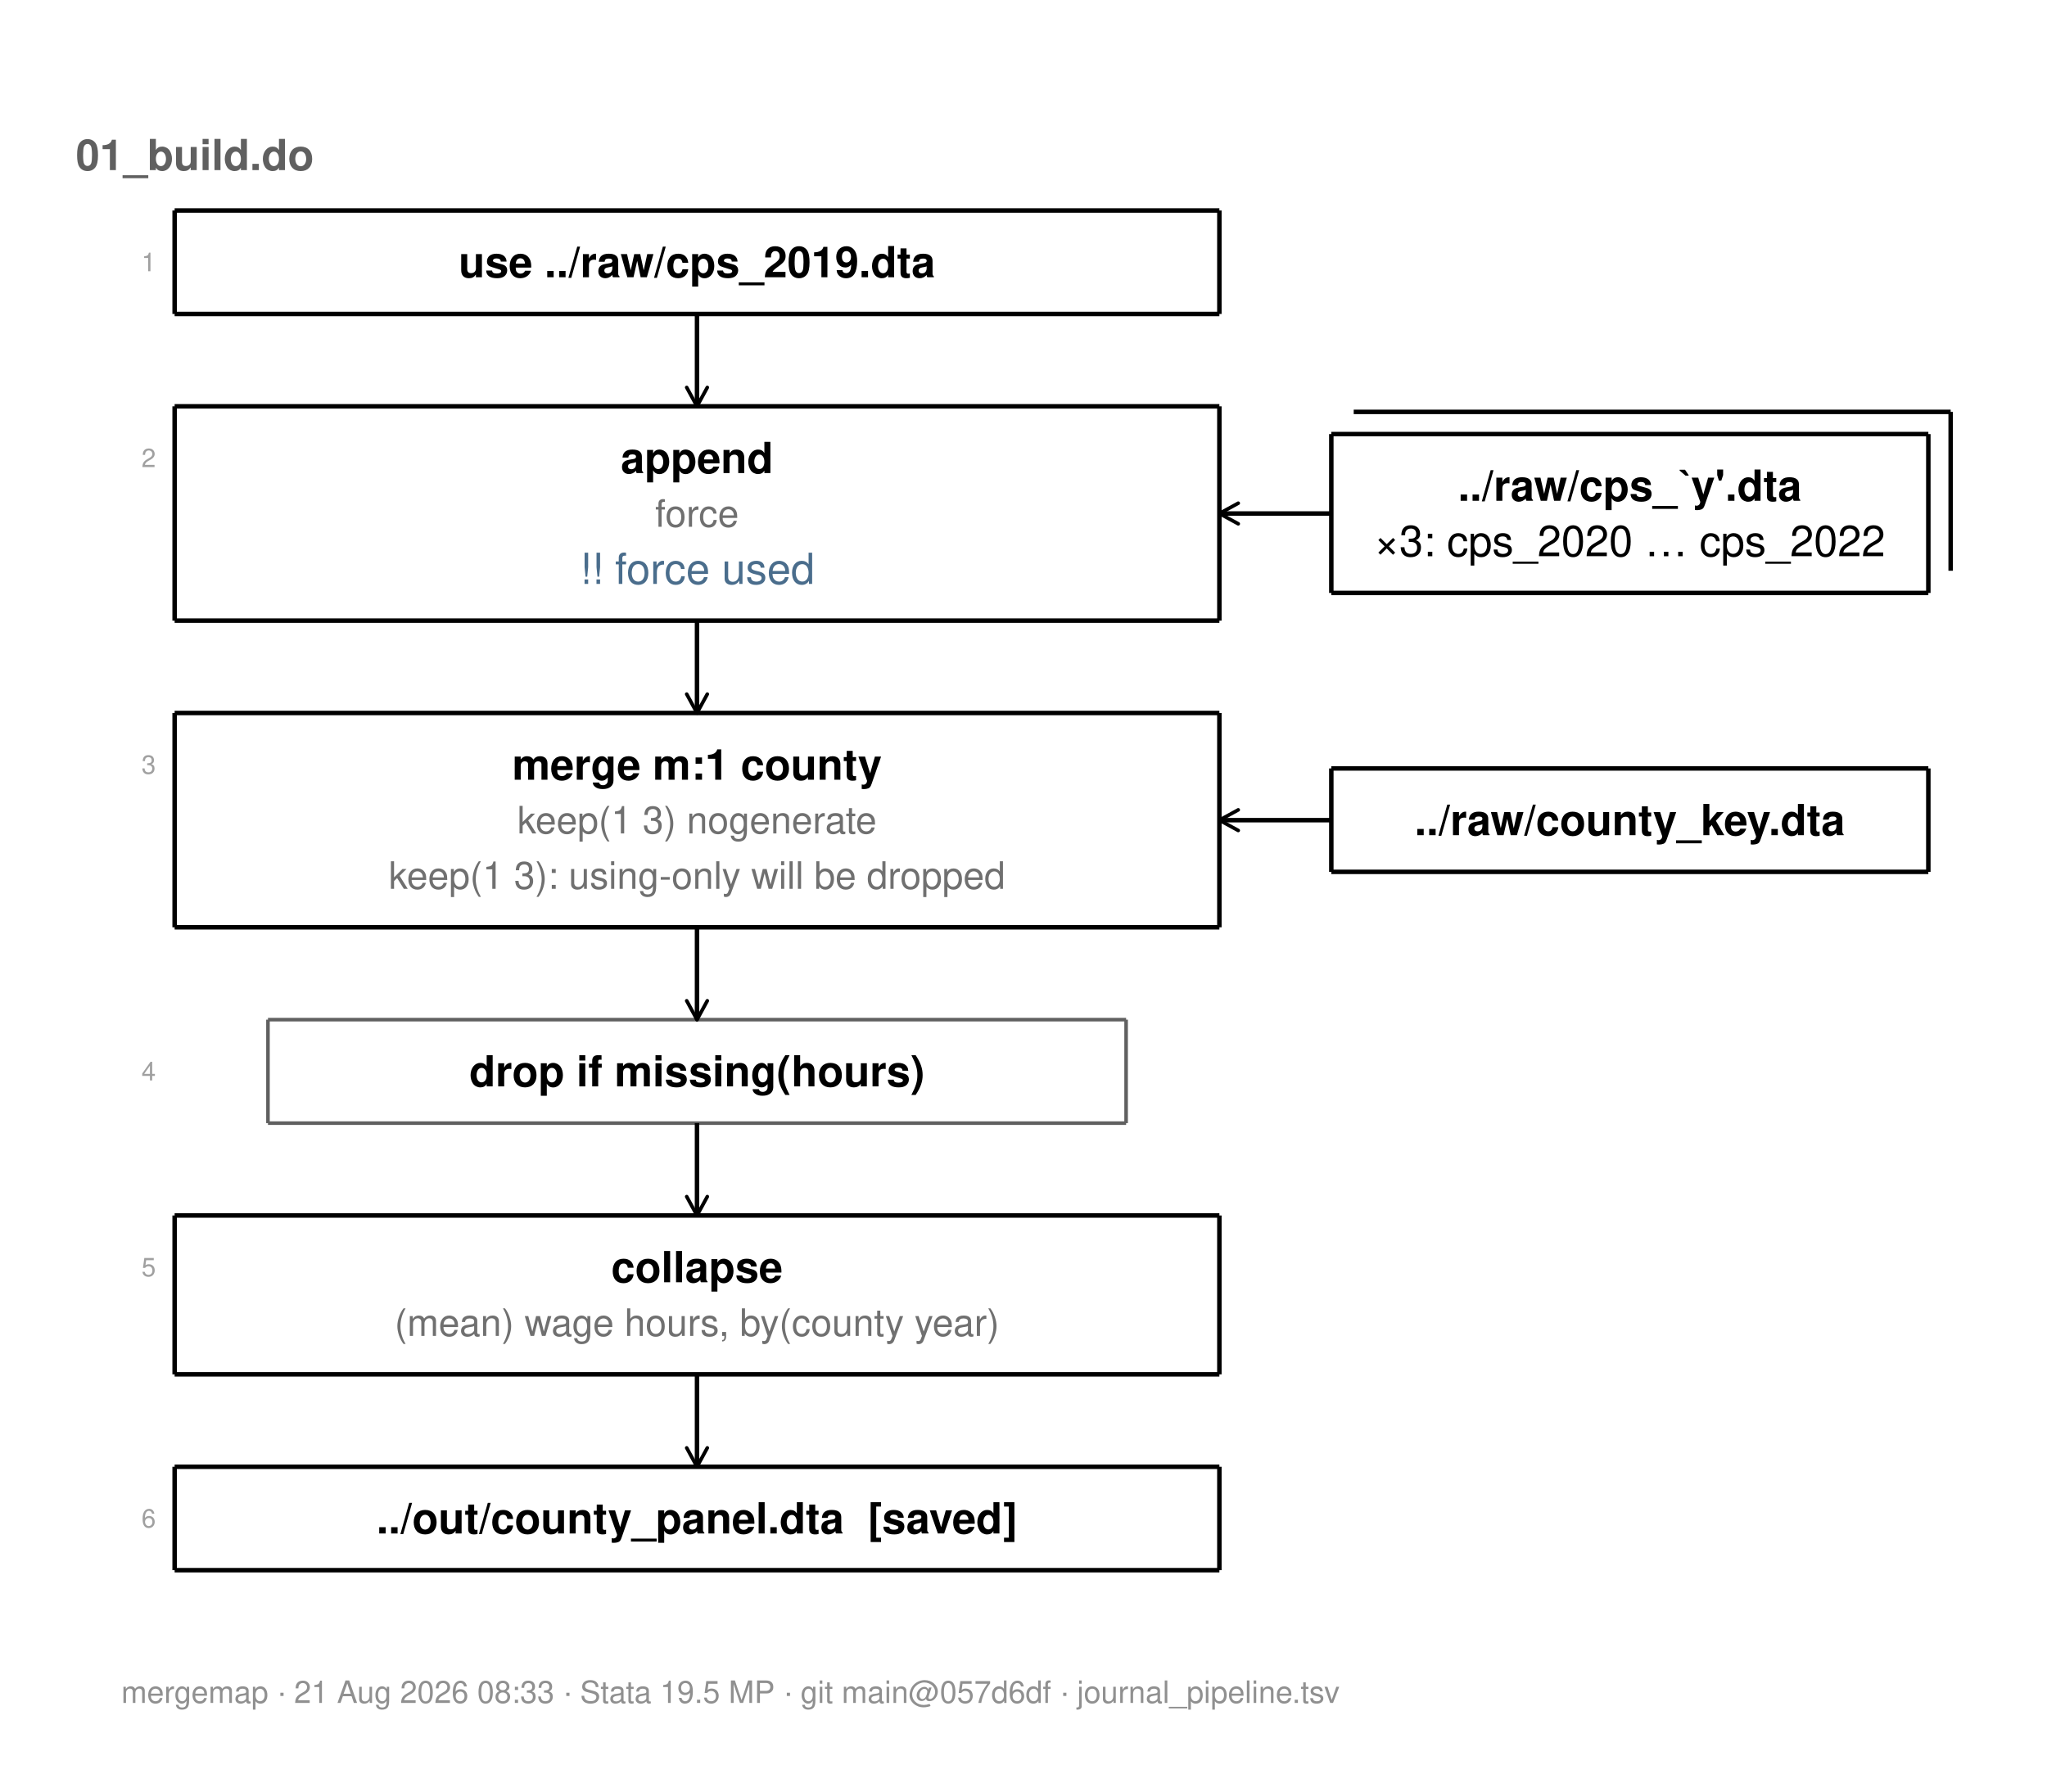
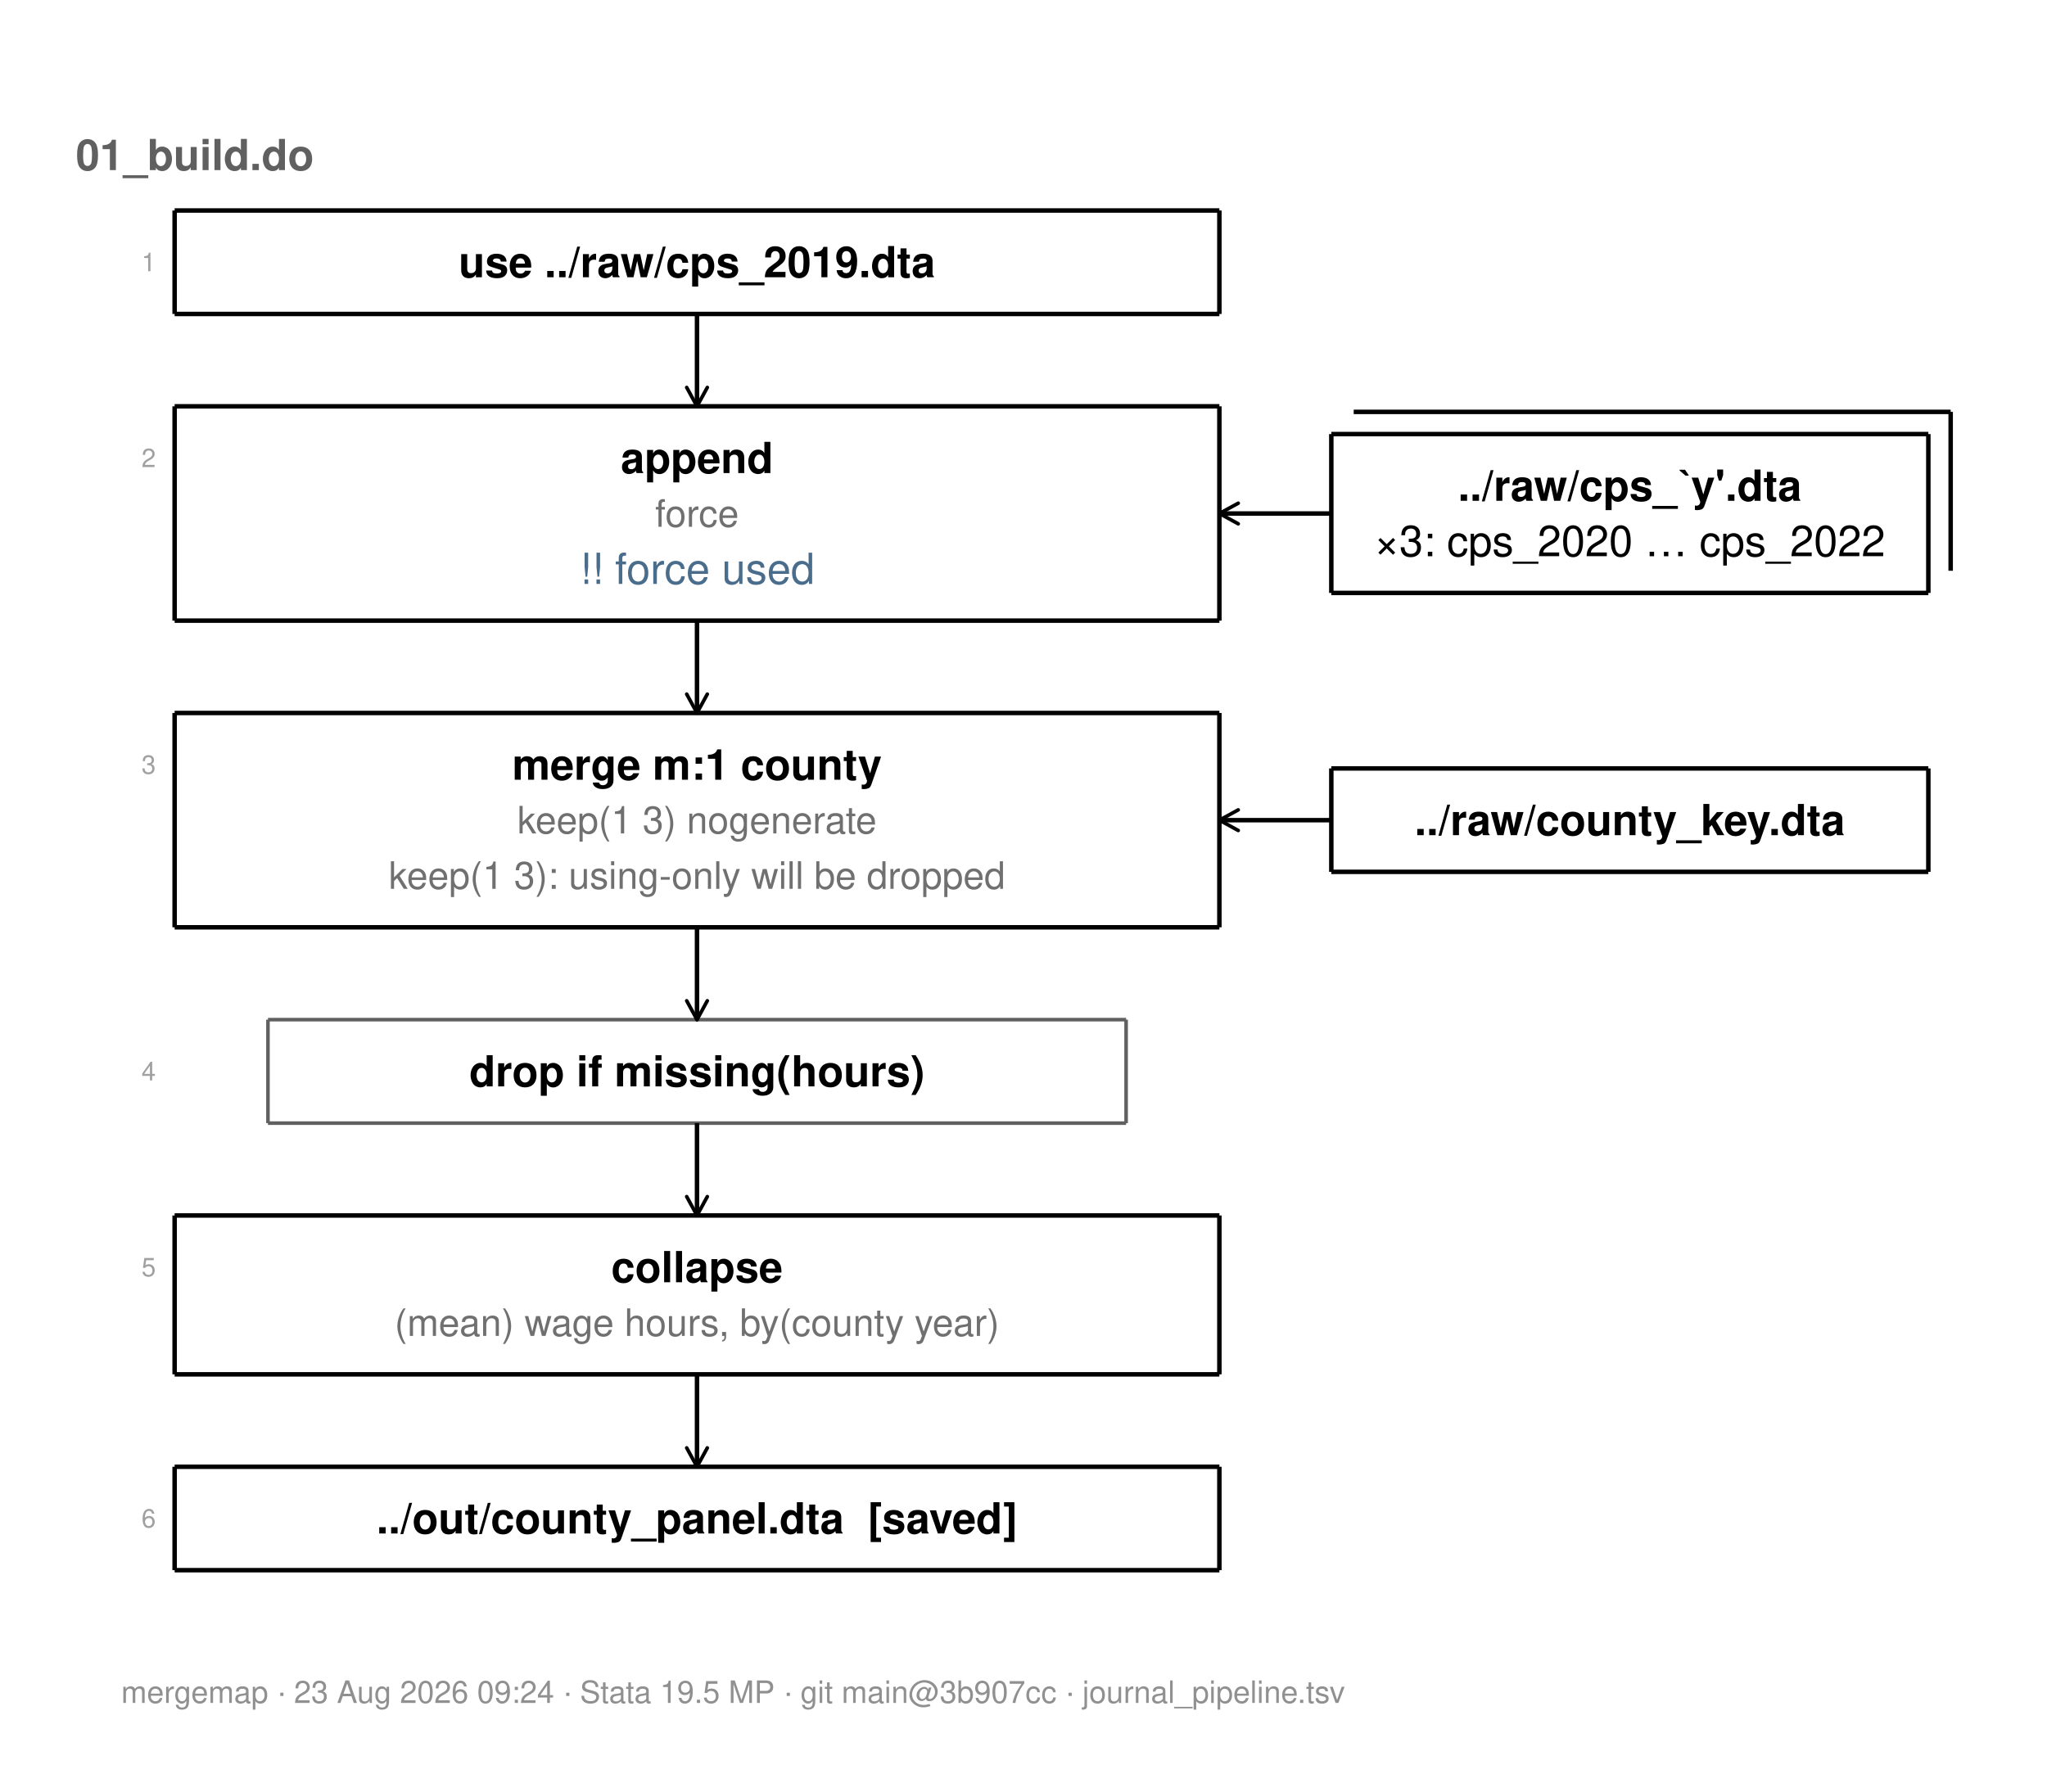
<svg xmlns="http://www.w3.org/2000/svg" version="1.1" width="20.000in" height="17.510in" viewBox="0 0 14400 12607">
  <rect x="0" y="0" width="14400" height="12607" style="fill:#FFFFFF;stroke:none" />
  <rect x="0.00" y="0.00" width="14400.00" height="12607.00" style="fill:#FFFFFF" />
  <rect x="12.61" y="12.61" width="14374.79" height="12581.79" style="fill:none;stroke:#FFFFFF;stroke-width:25.21" />
  <line x1="1228.50" y1="1480.93" x2="8577.90" y2="1480.93" style="stroke:#000000;stroke-width:31.52" />
  <line x1="1228.50" y1="2209.01" x2="8577.90" y2="2209.01" style="stroke:#000000;stroke-width:31.52" />
  <line x1="1228.50" y1="1480.93" x2="1228.50" y2="2209.01" style="stroke:#000000;stroke-width:31.52" />
  <line x1="8577.90" y1="1480.93" x2="8577.90" y2="2209.01" style="stroke:#000000;stroke-width:31.52" />
  <line x1="1228.50" y1="2858.80" x2="8577.90" y2="2858.80" style="stroke:#000000;stroke-width:31.52" />
  <line x1="1228.50" y1="4366.73" x2="8577.90" y2="4366.73" style="stroke:#000000;stroke-width:31.52" />
  <line x1="1228.50" y1="2858.80" x2="1228.50" y2="4366.73" style="stroke:#000000;stroke-width:31.52" />
  <line x1="8577.90" y1="2858.80" x2="8577.90" y2="4366.73" style="stroke:#000000;stroke-width:31.52" />
  <line x1="9365.40" y1="3054.10" x2="13565.25" y2="3054.10" style="stroke:#000000;stroke-width:31.52" />
  <line x1="9365.40" y1="4171.88" x2="13565.25" y2="4171.88" style="stroke:#000000;stroke-width:31.52" />
  <line x1="9365.40" y1="3054.10" x2="9365.40" y2="4171.88" style="stroke:#000000;stroke-width:31.52" />
  <line x1="13565.25" y1="3054.10" x2="13565.25" y2="4171.88" style="stroke:#000000;stroke-width:31.52" />
  <line x1="9522.90" y1="2897.95" x2="13722.30" y2="2897.95" style="stroke:#000000;stroke-width:31.52" />
  <line x1="13722.30" y1="2897.95" x2="13722.30" y2="4015.74" style="stroke:#000000;stroke-width:31.52" />
  <line x1="1228.50" y1="5016.52" x2="8577.90" y2="5016.52" style="stroke:#000000;stroke-width:31.52" />
  <line x1="1228.50" y1="6524.45" x2="8577.90" y2="6524.45" style="stroke:#000000;stroke-width:31.52" />
  <line x1="1228.50" y1="5016.52" x2="1228.50" y2="6524.45" style="stroke:#000000;stroke-width:31.52" />
  <line x1="8577.90" y1="5016.52" x2="8577.90" y2="6524.45" style="stroke:#000000;stroke-width:31.52" />
  <line x1="9365.40" y1="5406.66" x2="13565.25" y2="5406.66" style="stroke:#000000;stroke-width:31.52" />
  <line x1="9365.40" y1="6134.30" x2="13565.25" y2="6134.30" style="stroke:#000000;stroke-width:31.52" />
  <line x1="9365.40" y1="5406.66" x2="9365.40" y2="6134.30" style="stroke:#000000;stroke-width:31.52" />
  <line x1="13565.25" y1="5406.66" x2="13565.25" y2="6134.30" style="stroke:#000000;stroke-width:31.52" />
  <line x1="1228.50" y1="8552.11" x2="8577.90" y2="8552.11" style="stroke:#000000;stroke-width:31.52" />
  <line x1="1228.50" y1="9669.90" x2="8577.90" y2="9669.90" style="stroke:#000000;stroke-width:31.52" />
  <line x1="1228.50" y1="8552.11" x2="1228.50" y2="9669.90" style="stroke:#000000;stroke-width:31.52" />
  <line x1="8577.90" y1="8552.11" x2="8577.90" y2="9669.90" style="stroke:#000000;stroke-width:31.52" />
  <line x1="1228.50" y1="10320.14" x2="8577.90" y2="10320.14" style="stroke:#000000;stroke-width:31.52" />
  <line x1="1228.50" y1="11047.77" x2="8577.90" y2="11047.77" style="stroke:#000000;stroke-width:31.52" />
  <line x1="1228.50" y1="10320.14" x2="1228.50" y2="11047.77" style="stroke:#000000;stroke-width:31.52" />
  <line x1="8577.90" y1="10320.14" x2="8577.90" y2="11047.77" style="stroke:#000000;stroke-width:31.52" />
  <line x1="1885.05" y1="7174.24" x2="7921.80" y2="7174.24" style="stroke:#606060;stroke-width:25.21" />
  <line x1="1885.05" y1="7902.32" x2="7921.80" y2="7902.32" style="stroke:#606060;stroke-width:25.21" />
  <line x1="1885.05" y1="7174.24" x2="1885.05" y2="7902.32" style="stroke:#606060;stroke-width:25.21" />
  <line x1="7921.80" y1="7174.24" x2="7921.80" y2="7902.32" style="stroke:#606060;stroke-width:25.21" />
  <line x1="9365.40" y1="3612.99" x2="8577.90" y2="3612.99" style="stroke:#000000;stroke-width:31.52" />
  <line x1="4903.20" y1="2209.01" x2="4903.20" y2="2858.80" style="stroke:#000000;stroke-width:31.52" />
  <line x1="9365.40" y1="5770.71" x2="8577.90" y2="5770.71" style="stroke:#000000;stroke-width:31.52" />
  <line x1="4903.20" y1="4366.73" x2="4903.20" y2="5016.52" style="stroke:#000000;stroke-width:31.52" />
  <line x1="4903.20" y1="6524.45" x2="4903.20" y2="7174.24" style="stroke:#000000;stroke-width:31.52" />
  <line x1="4903.20" y1="7902.32" x2="4903.20" y2="8552.11" style="stroke:#000000;stroke-width:31.52" />
  <line x1="4903.20" y1="9669.90" x2="4903.20" y2="10320.14" style="stroke:#000000;stroke-width:31.52" />
  <line x1="8577.90" y1="3612.99" x2="8710.65" y2="3540.54" stroke-linecap="round" style="stroke:#000000;stroke-width:25.21" />
  <line x1="8577.90" y1="3612.99" x2="8710.65" y2="3685.44" stroke-linecap="round" style="stroke:#000000;stroke-width:25.21" />
  <line x1="4903.20" y1="2858.80" x2="4830.75" y2="2726.06" stroke-linecap="round" style="stroke:#000000;stroke-width:25.21" />
  <line x1="4903.20" y1="2858.80" x2="4975.65" y2="2726.06" stroke-linecap="round" style="stroke:#000000;stroke-width:25.21" />
  <line x1="8577.90" y1="5770.71" x2="8710.65" y2="5698.26" stroke-linecap="round" style="stroke:#000000;stroke-width:25.21" />
  <line x1="8577.90" y1="5770.71" x2="8710.65" y2="5843.16" stroke-linecap="round" style="stroke:#000000;stroke-width:25.21" />
  <line x1="4903.20" y1="5016.52" x2="4830.75" y2="4883.77" stroke-linecap="round" style="stroke:#000000;stroke-width:25.21" />
  <line x1="4903.20" y1="5016.52" x2="4975.65" y2="4883.77" stroke-linecap="round" style="stroke:#000000;stroke-width:25.21" />
  <line x1="4903.20" y1="7174.24" x2="4830.75" y2="7041.49" stroke-linecap="round" style="stroke:#000000;stroke-width:25.21" />
  <line x1="4903.20" y1="7174.24" x2="4975.65" y2="7041.49" stroke-linecap="round" style="stroke:#000000;stroke-width:25.21" />
  <line x1="4903.20" y1="8552.11" x2="4830.75" y2="8419.37" stroke-linecap="round" style="stroke:#000000;stroke-width:25.21" />
  <line x1="4903.20" y1="8552.11" x2="4975.65" y2="8419.37" stroke-linecap="round" style="stroke:#000000;stroke-width:25.21" />
  <line x1="4903.20" y1="10320.14" x2="4830.75" y2="10187.39" stroke-linecap="round" style="stroke:#000000;stroke-width:25.21" />
  <line x1="4903.20" y1="10320.14" x2="4975.65" y2="10187.39" stroke-linecap="round" style="stroke:#000000;stroke-width:25.21" />
  <text x="1371.15" y="1196.87" style="font-family:'Helvetica';font-weight:bold;font-size:301.50px;fill:#606060" text-anchor="middle">01_build.do</text>
  <text x="4903.20" y="1950.61" style="font-family:'Helvetica';font-weight:bold;font-size:301.50px;fill:#000000" text-anchor="middle">use ../raw/cps_2019.dta</text>
  <text x="1045.80" y="1908.55" style="font-family:'Helvetica';font-size:181.35px;fill:#A0A0a0" text-anchor="middle">1</text>
  <text x="4903.20" y="3328.48" style="font-family:'Helvetica';font-weight:bold;font-size:301.50px;fill:#000000" text-anchor="middle">append</text>
  <text x="4903.20" y="3706.19" style="font-family:'Helvetica';font-size:265.95px;fill:#707070" text-anchor="middle">force</text>
  <text x="4903.20" y="4108.32" style="font-family:'Helvetica';font-size:301.50px;fill:#4A6D8c" text-anchor="middle">!! force used</text>
  <text x="1045.80" y="3286.43" style="font-family:'Helvetica';font-size:181.35px;fill:#A0A0a0" text-anchor="middle">2</text>
  <text x="11465.10" y="3523.33" style="font-family:'Helvetica';font-weight:bold;font-size:301.50px;fill:#000000" text-anchor="middle">../raw/cps_ˋy'.dta</text>
  <text x="11465.10" y="3913.48" style="font-family:'Helvetica';font-size:301.50px;fill:#000000" text-anchor="middle">×3: cps_2020 … cps_2022</text>
  <text x="4903.20" y="5486.20" style="font-family:'Helvetica';font-weight:bold;font-size:301.50px;fill:#000000" text-anchor="middle">merge m:1 county</text>
  <text x="4903.20" y="5863.90" style="font-family:'Helvetica';font-size:265.95px;fill:#707070" text-anchor="middle">keep(1 3) nogenerate</text>
  <text x="4903.20" y="6253.60" style="font-family:'Helvetica';font-size:265.95px;fill:#707070" text-anchor="middle">keep(1 3): using-only will be dropped</text>
  <text x="1045.80" y="5444.15" style="font-family:'Helvetica';font-size:181.35px;fill:#A0A0a0" text-anchor="middle">3</text>
  <text x="11465.10" y="5876.34" style="font-family:'Helvetica';font-weight:bold;font-size:301.50px;fill:#000000" text-anchor="middle">../raw/county_key.dta</text>
  <text x="4903.20" y="7643.92" style="font-family:'Helvetica';font-weight:bold;font-size:301.50px;fill:#000000" text-anchor="middle">drop if missing(hours)</text>
  <text x="1045.80" y="7601.86" style="font-family:'Helvetica';font-size:181.35px;fill:#A0A0a0" text-anchor="middle">4</text>
  <text x="4903.20" y="9021.79" style="font-family:'Helvetica';font-weight:bold;font-size:301.50px;fill:#000000" text-anchor="middle">collapse</text>
  <text x="4903.20" y="9399.50" style="font-family:'Helvetica';font-size:265.95px;fill:#707070" text-anchor="middle">(mean) wage hours, by(county year)</text>
  <text x="1045.80" y="8979.74" style="font-family:'Helvetica';font-size:181.35px;fill:#A0A0a0" text-anchor="middle">5</text>
  <text x="4903.20" y="10789.37" style="font-family:'Helvetica';font-weight:bold;font-size:301.50px;fill:#000000" text-anchor="middle">../out/county_panel.dta  [saved]</text>
  <text x="1045.80" y="10747.31" style="font-family:'Helvetica';font-size:181.35px;fill:#A0A0a0" text-anchor="middle">6</text>
-   <text x="5138.55" y="11981.94" style="font-family:'Helvetica';font-size:216.90px;fill:#909090" text-anchor="middle">mergemap · 21 Aug 2026 08:33 · Stata 19.5 MP · git main@057d6df · journal_pipeline.tsv</text>
+   <text x="5157.00" y="11981.94" style="font-family:'Helvetica';font-size:216.90px;fill:#909090" text-anchor="middle">mergemap · 23 Aug 2026 09:24 · Stata 19.5 MP · git main@3b907cc · journal_pipeline.tsv</text>
</svg>
